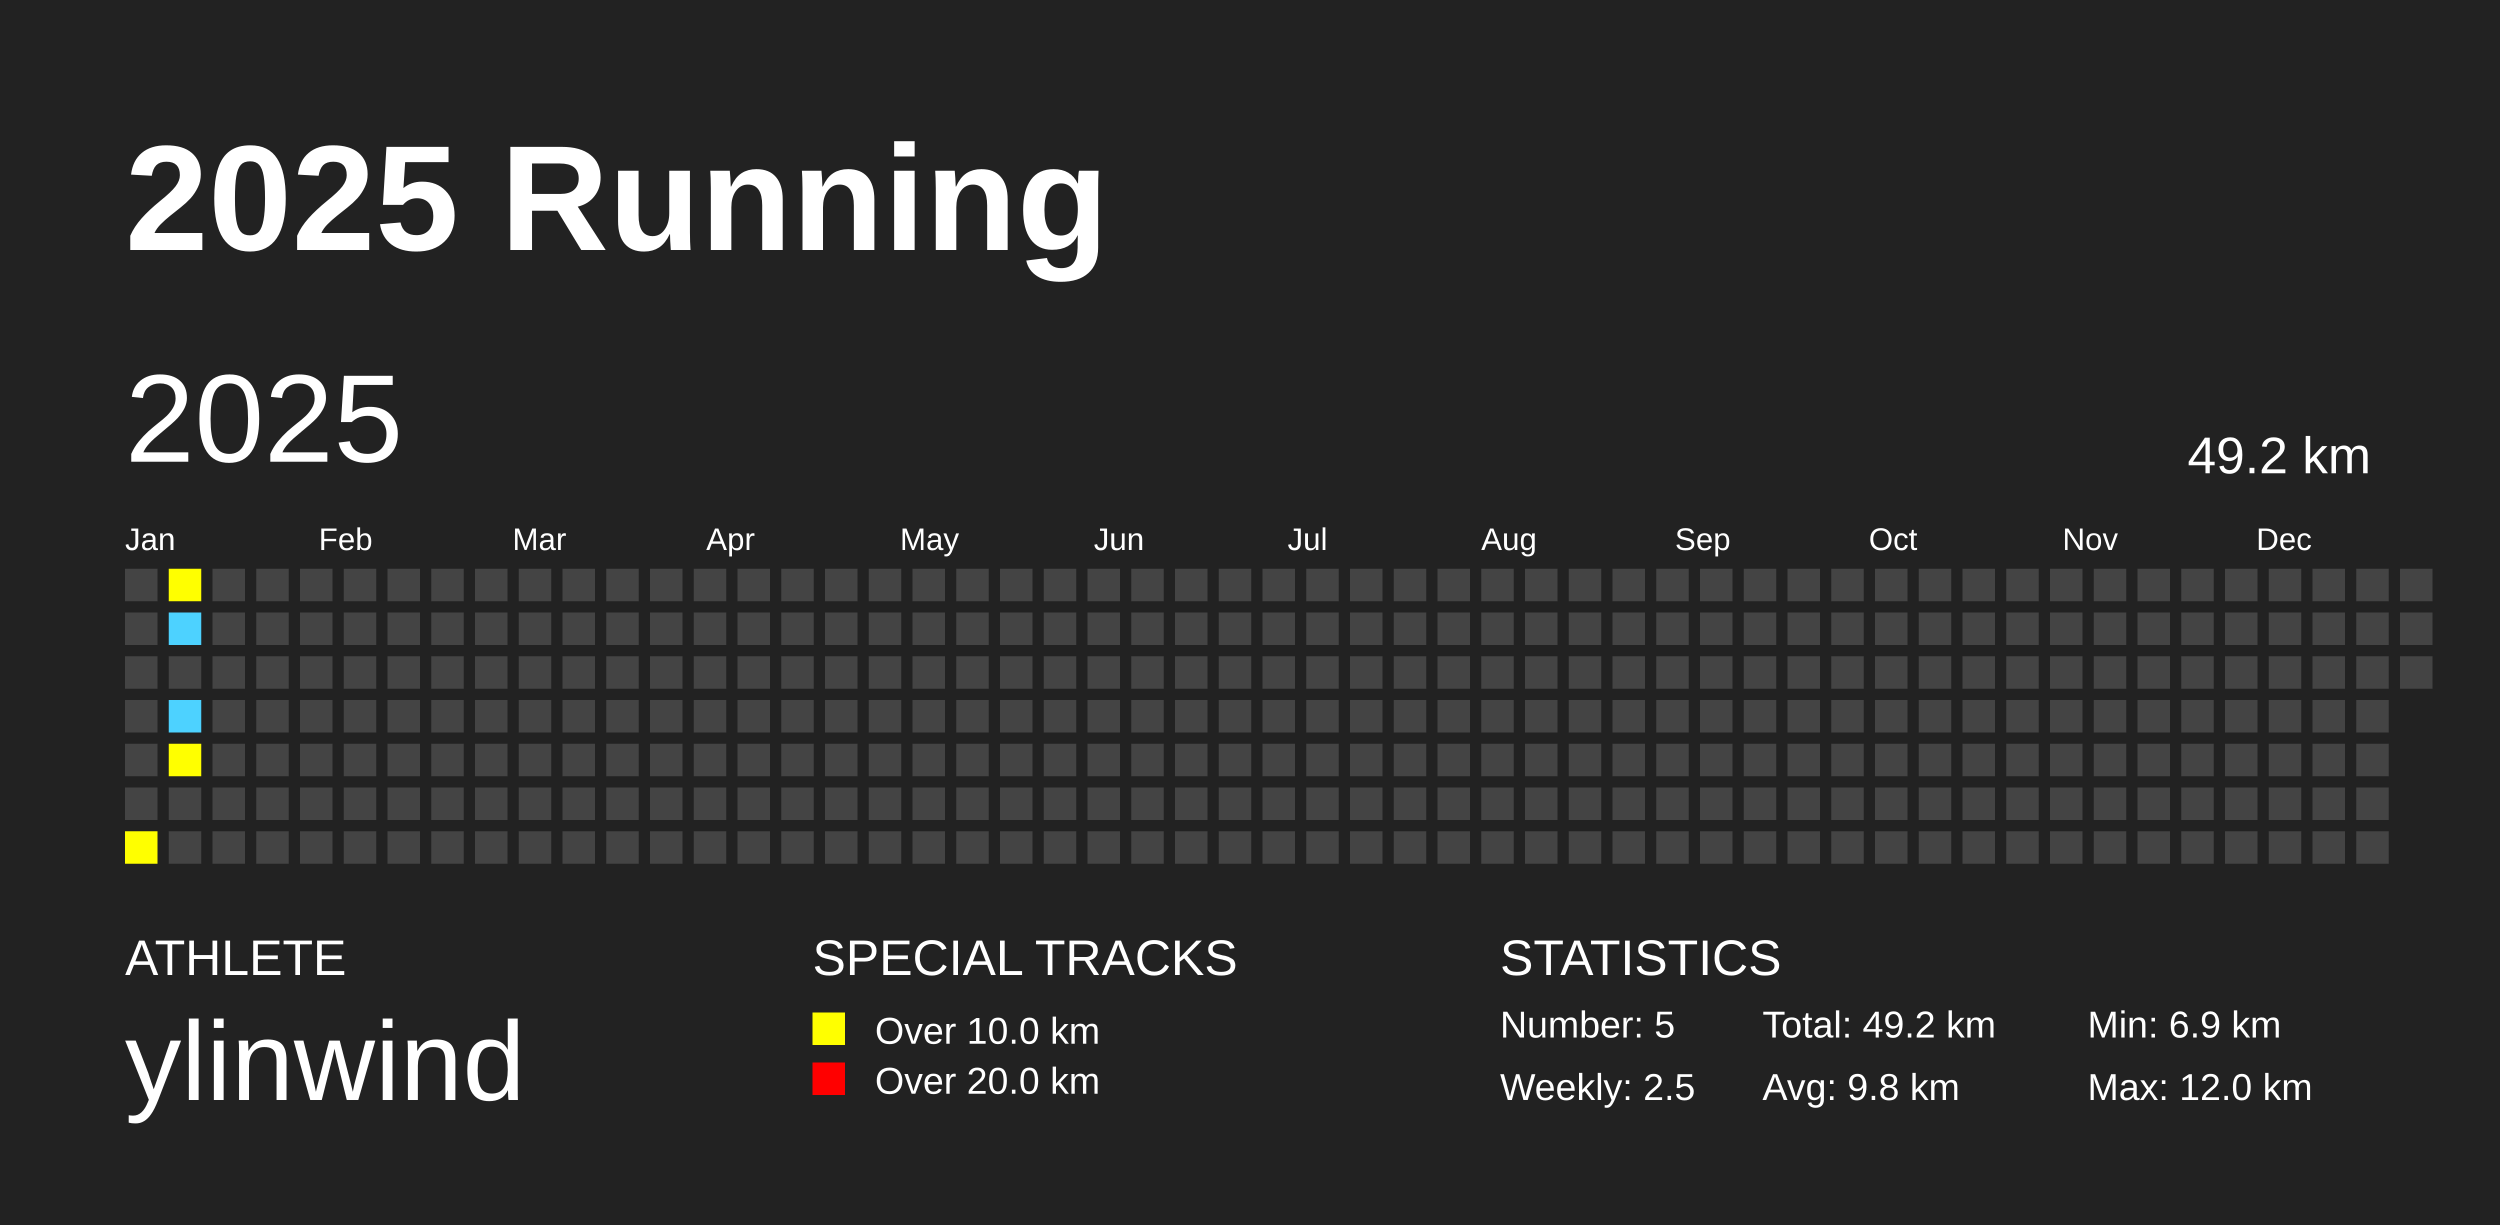
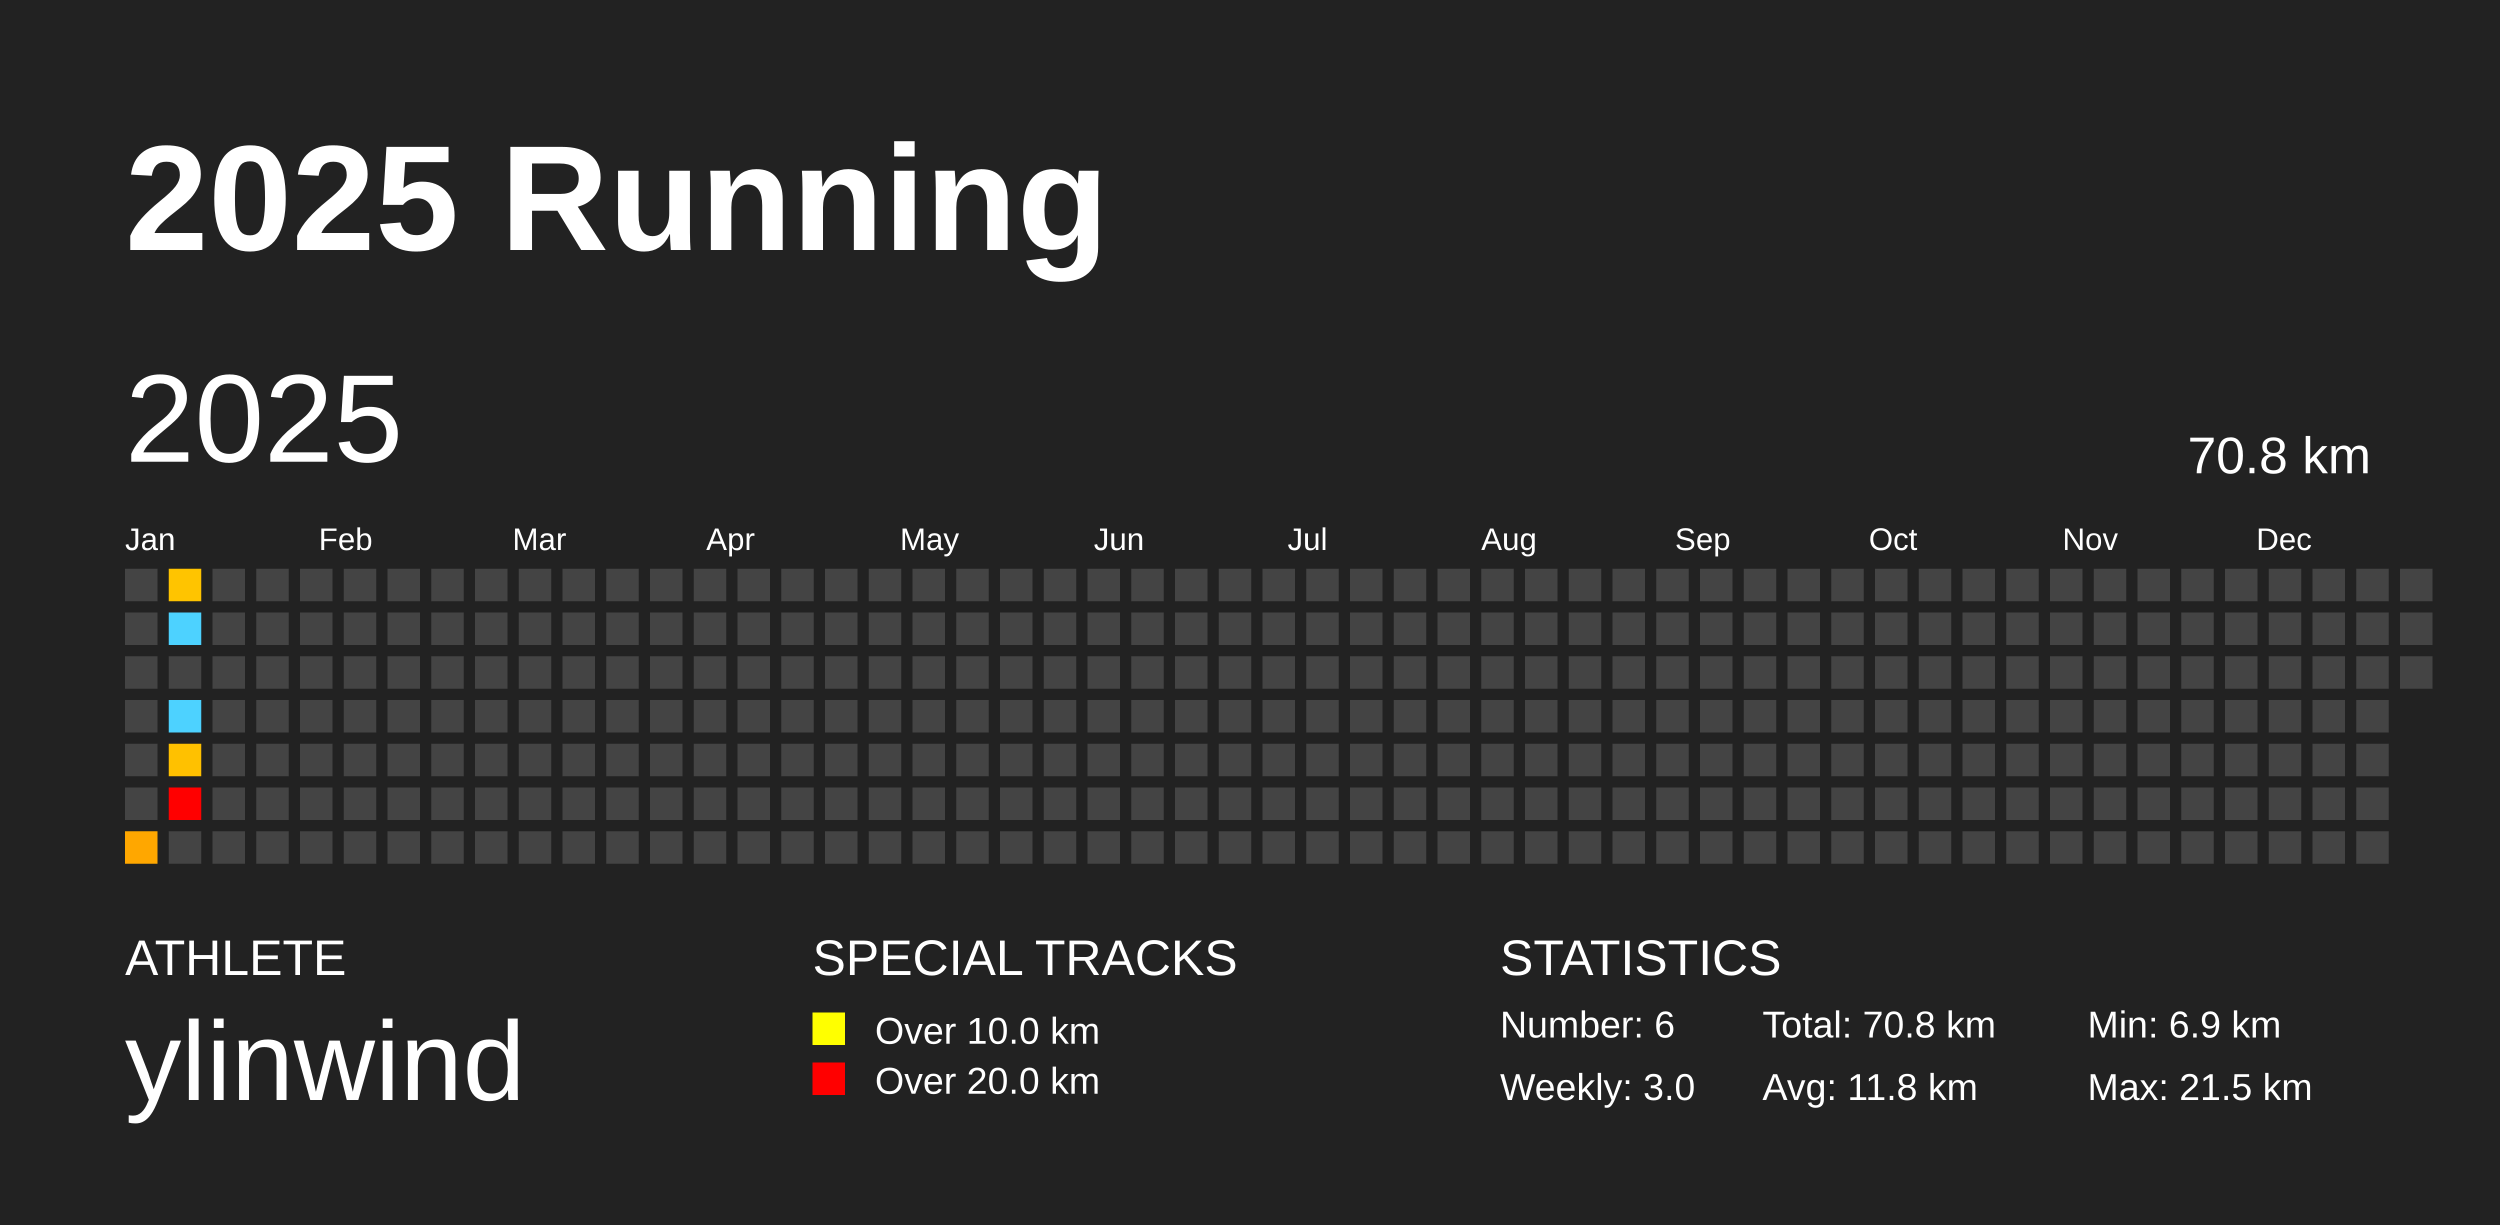
<svg xmlns="http://www.w3.org/2000/svg" baseProfile="full" height="98mm" version="1.1" viewBox="0,0,200,98" width="200mm">
  <defs />
  <rect fill="#222222" height="98" width="200" x="0" y="0" />
  <text fill="#FFFFFF" style="font-size:12px; font-family:Arial; font-weight:bold;" x="10" y="20">2025 Running</text>
  <text fill="#FFFFFF" style="font-size:4px; font-family:Arial" x="10" y="78">ATHLETE</text>
  <text fill="#FFFFFF" style="font-size:9px; font-family:Arial" x="10" y="88">ylinwind</text>
  <text fill="#FFFFFF" style="font-size:4px; font-family:Arial" x="65" y="78">SPECIAL TRACKS</text>
  <rect fill="yellow" height="2.6" width="2.6" x="65" y="81" />
  <text fill="#FFFFFF" style="font-size:3px; font-family:Arial" x="70" y="83.5">Over 10.0 km</text>
  <rect fill="red" height="2.6" width="2.6" x="65" y="85" />
  <text fill="#FFFFFF" style="font-size:3px; font-family:Arial" x="70" y="87.5">Over 20.0 km</text>
  <text fill="#FFFFFF" style="font-size:4px; font-family:Arial" x="120" y="78">STATISTICS</text>
-   <text fill="#FFFFFF" style="font-size:3px; font-family:Arial" x="120" y="83">Number: 5</text>
-   <text fill="#FFFFFF" style="font-size:3px; font-family:Arial" x="120" y="88">Weekly: 2.5</text>
-   <text fill="#FFFFFF" style="font-size:3px; font-family:Arial" x="141" y="83">Total: 49.2 km</text>
-   <text fill="#FFFFFF" style="font-size:3px; font-family:Arial" x="141" y="88">Avg: 9.8 km</text>
+   <text fill="#FFFFFF" style="font-size:3px; font-family:Arial" x="120" y="83">Number: 6</text>
+   <text fill="#FFFFFF" style="font-size:3px; font-family:Arial" x="120" y="88">Weekly: 3.0</text>
+   <text fill="#FFFFFF" style="font-size:3px; font-family:Arial" x="141" y="83">Total: 70.8 km</text>
+   <text fill="#FFFFFF" style="font-size:3px; font-family:Arial" x="141" y="88">Avg: 11.8 km</text>
  <text fill="#FFFFFF" style="font-size:3px; font-family:Arial" x="167" y="83">Min: 6.9 km</text>
-   <text fill="#FFFFFF" style="font-size:3px; font-family:Arial" x="167" y="88">Max: 12.0 km</text>
+   <text fill="#FFFFFF" style="font-size:3px; font-family:Arial" x="167" y="88">Max: 21.5 km</text>
  <text dominant-baseline="hanging" fill="#FFFFFF" style="font-size:10.0px; font-family:Arial;" x="10" y="30">2025</text>
-   <text dominant-baseline="hanging" fill="#FFFFFF" style="font-size:4.125px; font-family:Arial;" x="175" y="35">49.2 km</text>
+   <text dominant-baseline="hanging" fill="#FFFFFF" style="font-size:4.125px; font-family:Arial;" x="175" y="35">70.8 km</text>
  <text fill="#FFFFFF" style="font-size:2.5px; font-family:Arial" x="10.0" y="44">Jan</text>
  <text fill="#FFFFFF" style="font-size:2.5px; font-family:Arial" x="25.5" y="44">Feb</text>
  <text fill="#FFFFFF" style="font-size:2.5px; font-family:Arial" x="41.0" y="44">Mar</text>
  <text fill="#FFFFFF" style="font-size:2.5px; font-family:Arial" x="56.5" y="44">Apr</text>
  <text fill="#FFFFFF" style="font-size:2.5px; font-family:Arial" x="72.0" y="44">May</text>
  <text fill="#FFFFFF" style="font-size:2.5px; font-family:Arial" x="87.5" y="44">Jun</text>
  <text fill="#FFFFFF" style="font-size:2.5px; font-family:Arial" x="103.0" y="44">Jul</text>
  <text fill="#FFFFFF" style="font-size:2.5px; font-family:Arial" x="118.5" y="44">Aug</text>
  <text fill="#FFFFFF" style="font-size:2.5px; font-family:Arial" x="134.0" y="44">Sep</text>
  <text fill="#FFFFFF" style="font-size:2.5px; font-family:Arial" x="149.5" y="44">Oct</text>
  <text fill="#FFFFFF" style="font-size:2.5px; font-family:Arial" x="165.0" y="44">Nov</text>
  <text fill="#FFFFFF" style="font-size:2.5px; font-family:Arial" x="180.5" y="44">Dec</text>
  <rect fill="#444444" height="2.6" width="2.6" x="10.0" y="45.5" />
  <rect fill="#444444" height="2.6" width="2.6" x="10.0" y="49.0" />
  <rect fill="#444444" height="2.6" width="2.6" x="10.0" y="52.5" />
  <rect fill="#444444" height="2.6" width="2.6" x="10.0" y="56.0" />
  <rect fill="#444444" height="2.6" width="2.6" x="10.0" y="59.5" />
  <rect fill="#444444" height="2.6" width="2.6" x="10.0" y="63.0" />
-   <rect fill="yellow" height="2.6" width="2.6" x="10.0" y="66.5" />
-   <rect fill="yellow" height="2.6" width="2.6" x="13.5" y="45.5" />
-   <rect fill="#4DD2FF" height="2.6" width="2.6" x="13.5" y="49.0" />
+   <rect fill="#ffa700" height="2.6" width="2.6" x="10.0" y="66.5" />
+   <rect fill="#ffc400" height="2.6" width="2.6" x="13.5" y="45.5" />
+   <rect fill="#4dd2ff" height="2.6" width="2.6" x="13.5" y="49.0" />
  <rect fill="#444444" height="2.6" width="2.6" x="13.5" y="52.5" />
-   <rect fill="#4DD2FF" height="2.6" width="2.6" x="13.5" y="56.0" />
-   <rect fill="yellow" height="2.6" width="2.6" x="13.5" y="59.5" />
-   <rect fill="#444444" height="2.6" width="2.6" x="13.5" y="63.0" />
+   <rect fill="#4dd2ff" height="2.6" width="2.6" x="13.5" y="56.0" />
+   <rect fill="#ffc100" height="2.6" width="2.6" x="13.5" y="59.5" />
+   <rect fill="red" height="2.6" width="2.6" x="13.5" y="63.0" />
  <rect fill="#444444" height="2.6" width="2.6" x="13.5" y="66.5" />
  <rect fill="#444444" height="2.6" width="2.6" x="17.0" y="45.5" />
  <rect fill="#444444" height="2.6" width="2.6" x="17.0" y="49.0" />
  <rect fill="#444444" height="2.6" width="2.6" x="17.0" y="52.5" />
  <rect fill="#444444" height="2.6" width="2.6" x="17.0" y="56.0" />
  <rect fill="#444444" height="2.6" width="2.6" x="17.0" y="59.5" />
  <rect fill="#444444" height="2.6" width="2.6" x="17.0" y="63.0" />
  <rect fill="#444444" height="2.6" width="2.6" x="17.0" y="66.5" />
  <rect fill="#444444" height="2.6" width="2.6" x="20.5" y="45.5" />
  <rect fill="#444444" height="2.6" width="2.6" x="20.5" y="49.0" />
  <rect fill="#444444" height="2.6" width="2.6" x="20.5" y="52.5" />
  <rect fill="#444444" height="2.6" width="2.6" x="20.5" y="56.0" />
  <rect fill="#444444" height="2.6" width="2.6" x="20.5" y="59.5" />
  <rect fill="#444444" height="2.6" width="2.6" x="20.5" y="63.0" />
  <rect fill="#444444" height="2.6" width="2.6" x="20.5" y="66.5" />
  <rect fill="#444444" height="2.6" width="2.6" x="24.0" y="45.5" />
  <rect fill="#444444" height="2.6" width="2.6" x="24.0" y="49.0" />
  <rect fill="#444444" height="2.6" width="2.6" x="24.0" y="52.5" />
  <rect fill="#444444" height="2.6" width="2.6" x="24.0" y="56.0" />
  <rect fill="#444444" height="2.6" width="2.6" x="24.0" y="59.5" />
  <rect fill="#444444" height="2.6" width="2.6" x="24.0" y="63.0" />
  <rect fill="#444444" height="2.6" width="2.6" x="24.0" y="66.5" />
  <rect fill="#444444" height="2.6" width="2.6" x="27.5" y="45.5" />
  <rect fill="#444444" height="2.6" width="2.6" x="27.5" y="49.0" />
  <rect fill="#444444" height="2.6" width="2.6" x="27.5" y="52.5" />
  <rect fill="#444444" height="2.6" width="2.6" x="27.5" y="56.0" />
  <rect fill="#444444" height="2.6" width="2.6" x="27.5" y="59.5" />
  <rect fill="#444444" height="2.6" width="2.6" x="27.5" y="63.0" />
  <rect fill="#444444" height="2.6" width="2.6" x="27.5" y="66.5" />
  <rect fill="#444444" height="2.6" width="2.6" x="31.0" y="45.5" />
  <rect fill="#444444" height="2.6" width="2.6" x="31.0" y="49.0" />
  <rect fill="#444444" height="2.6" width="2.6" x="31.0" y="52.5" />
  <rect fill="#444444" height="2.6" width="2.6" x="31.0" y="56.0" />
  <rect fill="#444444" height="2.6" width="2.6" x="31.0" y="59.5" />
  <rect fill="#444444" height="2.6" width="2.6" x="31.0" y="63.0" />
  <rect fill="#444444" height="2.6" width="2.6" x="31.0" y="66.5" />
  <rect fill="#444444" height="2.6" width="2.6" x="34.5" y="45.5" />
  <rect fill="#444444" height="2.6" width="2.6" x="34.5" y="49.0" />
  <rect fill="#444444" height="2.6" width="2.6" x="34.5" y="52.5" />
  <rect fill="#444444" height="2.6" width="2.6" x="34.5" y="56.0" />
  <rect fill="#444444" height="2.6" width="2.6" x="34.5" y="59.5" />
  <rect fill="#444444" height="2.6" width="2.6" x="34.5" y="63.0" />
  <rect fill="#444444" height="2.6" width="2.6" x="34.5" y="66.5" />
  <rect fill="#444444" height="2.6" width="2.6" x="38.0" y="45.5" />
  <rect fill="#444444" height="2.6" width="2.6" x="38.0" y="49.0" />
  <rect fill="#444444" height="2.6" width="2.6" x="38.0" y="52.5" />
  <rect fill="#444444" height="2.6" width="2.6" x="38.0" y="56.0" />
  <rect fill="#444444" height="2.6" width="2.6" x="38.0" y="59.5" />
  <rect fill="#444444" height="2.6" width="2.6" x="38.0" y="63.0" />
  <rect fill="#444444" height="2.6" width="2.6" x="38.0" y="66.5" />
  <rect fill="#444444" height="2.6" width="2.6" x="41.5" y="45.5" />
  <rect fill="#444444" height="2.6" width="2.6" x="41.5" y="49.0" />
  <rect fill="#444444" height="2.6" width="2.6" x="41.5" y="52.5" />
  <rect fill="#444444" height="2.6" width="2.6" x="41.5" y="56.0" />
  <rect fill="#444444" height="2.6" width="2.6" x="41.5" y="59.5" />
  <rect fill="#444444" height="2.6" width="2.6" x="41.5" y="63.0" />
  <rect fill="#444444" height="2.6" width="2.6" x="41.5" y="66.5" />
  <rect fill="#444444" height="2.6" width="2.6" x="45.0" y="45.5" />
  <rect fill="#444444" height="2.6" width="2.6" x="45.0" y="49.0" />
  <rect fill="#444444" height="2.6" width="2.6" x="45.0" y="52.5" />
  <rect fill="#444444" height="2.6" width="2.6" x="45.0" y="56.0" />
  <rect fill="#444444" height="2.6" width="2.6" x="45.0" y="59.5" />
  <rect fill="#444444" height="2.6" width="2.6" x="45.0" y="63.0" />
  <rect fill="#444444" height="2.6" width="2.6" x="45.0" y="66.5" />
  <rect fill="#444444" height="2.6" width="2.6" x="48.5" y="45.5" />
  <rect fill="#444444" height="2.6" width="2.6" x="48.5" y="49.0" />
  <rect fill="#444444" height="2.6" width="2.6" x="48.5" y="52.5" />
  <rect fill="#444444" height="2.6" width="2.6" x="48.5" y="56.0" />
  <rect fill="#444444" height="2.6" width="2.6" x="48.5" y="59.5" />
  <rect fill="#444444" height="2.6" width="2.6" x="48.5" y="63.0" />
  <rect fill="#444444" height="2.6" width="2.6" x="48.5" y="66.5" />
  <rect fill="#444444" height="2.6" width="2.6" x="52.0" y="45.5" />
  <rect fill="#444444" height="2.6" width="2.6" x="52.0" y="49.0" />
  <rect fill="#444444" height="2.6" width="2.6" x="52.0" y="52.5" />
  <rect fill="#444444" height="2.6" width="2.6" x="52.0" y="56.0" />
  <rect fill="#444444" height="2.6" width="2.6" x="52.0" y="59.5" />
  <rect fill="#444444" height="2.6" width="2.6" x="52.0" y="63.0" />
  <rect fill="#444444" height="2.6" width="2.6" x="52.0" y="66.5" />
  <rect fill="#444444" height="2.6" width="2.6" x="55.5" y="45.5" />
  <rect fill="#444444" height="2.6" width="2.6" x="55.5" y="49.0" />
  <rect fill="#444444" height="2.6" width="2.6" x="55.5" y="52.5" />
  <rect fill="#444444" height="2.6" width="2.6" x="55.5" y="56.0" />
  <rect fill="#444444" height="2.6" width="2.6" x="55.5" y="59.5" />
  <rect fill="#444444" height="2.6" width="2.6" x="55.5" y="63.0" />
  <rect fill="#444444" height="2.6" width="2.6" x="55.5" y="66.5" />
  <rect fill="#444444" height="2.6" width="2.6" x="59.0" y="45.5" />
  <rect fill="#444444" height="2.6" width="2.6" x="59.0" y="49.0" />
  <rect fill="#444444" height="2.6" width="2.6" x="59.0" y="52.5" />
  <rect fill="#444444" height="2.6" width="2.6" x="59.0" y="56.0" />
  <rect fill="#444444" height="2.6" width="2.6" x="59.0" y="59.5" />
  <rect fill="#444444" height="2.6" width="2.6" x="59.0" y="63.0" />
  <rect fill="#444444" height="2.6" width="2.6" x="59.0" y="66.5" />
  <rect fill="#444444" height="2.6" width="2.6" x="62.5" y="45.5" />
  <rect fill="#444444" height="2.6" width="2.6" x="62.5" y="49.0" />
  <rect fill="#444444" height="2.6" width="2.6" x="62.5" y="52.5" />
  <rect fill="#444444" height="2.6" width="2.6" x="62.5" y="56.0" />
  <rect fill="#444444" height="2.6" width="2.6" x="62.5" y="59.5" />
  <rect fill="#444444" height="2.6" width="2.6" x="62.5" y="63.0" />
  <rect fill="#444444" height="2.6" width="2.6" x="62.5" y="66.5" />
  <rect fill="#444444" height="2.6" width="2.6" x="66.0" y="45.5" />
  <rect fill="#444444" height="2.6" width="2.6" x="66.0" y="49.0" />
  <rect fill="#444444" height="2.6" width="2.6" x="66.0" y="52.5" />
  <rect fill="#444444" height="2.6" width="2.6" x="66.0" y="56.0" />
  <rect fill="#444444" height="2.6" width="2.6" x="66.0" y="59.5" />
  <rect fill="#444444" height="2.6" width="2.6" x="66.0" y="63.0" />
  <rect fill="#444444" height="2.6" width="2.6" x="66.0" y="66.5" />
  <rect fill="#444444" height="2.6" width="2.6" x="69.5" y="45.5" />
  <rect fill="#444444" height="2.6" width="2.6" x="69.5" y="49.0" />
  <rect fill="#444444" height="2.6" width="2.6" x="69.5" y="52.5" />
  <rect fill="#444444" height="2.6" width="2.6" x="69.5" y="56.0" />
  <rect fill="#444444" height="2.6" width="2.6" x="69.5" y="59.5" />
  <rect fill="#444444" height="2.6" width="2.6" x="69.5" y="63.0" />
  <rect fill="#444444" height="2.6" width="2.6" x="69.5" y="66.5" />
  <rect fill="#444444" height="2.6" width="2.6" x="73.0" y="45.5" />
  <rect fill="#444444" height="2.6" width="2.6" x="73.0" y="49.0" />
  <rect fill="#444444" height="2.6" width="2.6" x="73.0" y="52.5" />
  <rect fill="#444444" height="2.6" width="2.6" x="73.0" y="56.0" />
  <rect fill="#444444" height="2.6" width="2.6" x="73.0" y="59.5" />
  <rect fill="#444444" height="2.6" width="2.6" x="73.0" y="63.0" />
  <rect fill="#444444" height="2.6" width="2.6" x="73.0" y="66.5" />
  <rect fill="#444444" height="2.6" width="2.6" x="76.5" y="45.5" />
  <rect fill="#444444" height="2.6" width="2.6" x="76.5" y="49.0" />
  <rect fill="#444444" height="2.6" width="2.6" x="76.5" y="52.5" />
  <rect fill="#444444" height="2.6" width="2.6" x="76.5" y="56.0" />
  <rect fill="#444444" height="2.6" width="2.6" x="76.5" y="59.5" />
  <rect fill="#444444" height="2.6" width="2.6" x="76.5" y="63.0" />
  <rect fill="#444444" height="2.6" width="2.6" x="76.5" y="66.5" />
  <rect fill="#444444" height="2.6" width="2.6" x="80.0" y="45.5" />
  <rect fill="#444444" height="2.6" width="2.6" x="80.0" y="49.0" />
  <rect fill="#444444" height="2.6" width="2.6" x="80.0" y="52.5" />
  <rect fill="#444444" height="2.6" width="2.6" x="80.0" y="56.0" />
  <rect fill="#444444" height="2.6" width="2.6" x="80.0" y="59.5" />
  <rect fill="#444444" height="2.6" width="2.6" x="80.0" y="63.0" />
  <rect fill="#444444" height="2.6" width="2.6" x="80.0" y="66.5" />
  <rect fill="#444444" height="2.6" width="2.6" x="83.5" y="45.5" />
  <rect fill="#444444" height="2.6" width="2.6" x="83.5" y="49.0" />
  <rect fill="#444444" height="2.6" width="2.6" x="83.5" y="52.5" />
  <rect fill="#444444" height="2.6" width="2.6" x="83.5" y="56.0" />
  <rect fill="#444444" height="2.6" width="2.6" x="83.5" y="59.5" />
  <rect fill="#444444" height="2.6" width="2.6" x="83.5" y="63.0" />
  <rect fill="#444444" height="2.6" width="2.6" x="83.5" y="66.5" />
  <rect fill="#444444" height="2.6" width="2.6" x="87.0" y="45.5" />
  <rect fill="#444444" height="2.6" width="2.6" x="87.0" y="49.0" />
  <rect fill="#444444" height="2.6" width="2.6" x="87.0" y="52.5" />
  <rect fill="#444444" height="2.6" width="2.6" x="87.0" y="56.0" />
  <rect fill="#444444" height="2.6" width="2.6" x="87.0" y="59.5" />
  <rect fill="#444444" height="2.6" width="2.6" x="87.0" y="63.0" />
  <rect fill="#444444" height="2.6" width="2.6" x="87.0" y="66.5" />
  <rect fill="#444444" height="2.6" width="2.6" x="90.5" y="45.5" />
  <rect fill="#444444" height="2.6" width="2.6" x="90.5" y="49.0" />
  <rect fill="#444444" height="2.6" width="2.6" x="90.5" y="52.5" />
  <rect fill="#444444" height="2.6" width="2.6" x="90.5" y="56.0" />
  <rect fill="#444444" height="2.6" width="2.6" x="90.5" y="59.5" />
  <rect fill="#444444" height="2.6" width="2.6" x="90.5" y="63.0" />
  <rect fill="#444444" height="2.6" width="2.6" x="90.5" y="66.5" />
  <rect fill="#444444" height="2.6" width="2.6" x="94.0" y="45.5" />
  <rect fill="#444444" height="2.6" width="2.6" x="94.0" y="49.0" />
  <rect fill="#444444" height="2.6" width="2.6" x="94.0" y="52.5" />
  <rect fill="#444444" height="2.6" width="2.6" x="94.0" y="56.0" />
  <rect fill="#444444" height="2.6" width="2.6" x="94.0" y="59.5" />
  <rect fill="#444444" height="2.6" width="2.6" x="94.0" y="63.0" />
  <rect fill="#444444" height="2.6" width="2.6" x="94.0" y="66.5" />
  <rect fill="#444444" height="2.6" width="2.6" x="97.5" y="45.5" />
  <rect fill="#444444" height="2.6" width="2.6" x="97.5" y="49.0" />
  <rect fill="#444444" height="2.6" width="2.6" x="97.5" y="52.5" />
  <rect fill="#444444" height="2.6" width="2.6" x="97.5" y="56.0" />
  <rect fill="#444444" height="2.6" width="2.6" x="97.5" y="59.5" />
  <rect fill="#444444" height="2.6" width="2.6" x="97.5" y="63.0" />
  <rect fill="#444444" height="2.6" width="2.6" x="97.5" y="66.5" />
  <rect fill="#444444" height="2.6" width="2.6" x="101.0" y="45.5" />
  <rect fill="#444444" height="2.6" width="2.6" x="101.0" y="49.0" />
  <rect fill="#444444" height="2.6" width="2.6" x="101.0" y="52.5" />
  <rect fill="#444444" height="2.6" width="2.6" x="101.0" y="56.0" />
  <rect fill="#444444" height="2.6" width="2.6" x="101.0" y="59.5" />
  <rect fill="#444444" height="2.6" width="2.6" x="101.0" y="63.0" />
  <rect fill="#444444" height="2.6" width="2.6" x="101.0" y="66.5" />
  <rect fill="#444444" height="2.6" width="2.6" x="104.5" y="45.5" />
  <rect fill="#444444" height="2.6" width="2.6" x="104.5" y="49.0" />
  <rect fill="#444444" height="2.6" width="2.6" x="104.5" y="52.5" />
  <rect fill="#444444" height="2.6" width="2.6" x="104.5" y="56.0" />
  <rect fill="#444444" height="2.6" width="2.6" x="104.5" y="59.5" />
  <rect fill="#444444" height="2.6" width="2.6" x="104.5" y="63.0" />
  <rect fill="#444444" height="2.6" width="2.6" x="104.5" y="66.5" />
  <rect fill="#444444" height="2.6" width="2.6" x="108.0" y="45.5" />
  <rect fill="#444444" height="2.6" width="2.6" x="108.0" y="49.0" />
  <rect fill="#444444" height="2.6" width="2.6" x="108.0" y="52.5" />
  <rect fill="#444444" height="2.6" width="2.6" x="108.0" y="56.0" />
  <rect fill="#444444" height="2.6" width="2.6" x="108.0" y="59.5" />
  <rect fill="#444444" height="2.6" width="2.6" x="108.0" y="63.0" />
  <rect fill="#444444" height="2.6" width="2.6" x="108.0" y="66.5" />
  <rect fill="#444444" height="2.6" width="2.6" x="111.5" y="45.5" />
  <rect fill="#444444" height="2.6" width="2.6" x="111.5" y="49.0" />
  <rect fill="#444444" height="2.6" width="2.6" x="111.5" y="52.5" />
  <rect fill="#444444" height="2.6" width="2.6" x="111.5" y="56.0" />
  <rect fill="#444444" height="2.6" width="2.6" x="111.5" y="59.5" />
  <rect fill="#444444" height="2.6" width="2.6" x="111.5" y="63.0" />
  <rect fill="#444444" height="2.6" width="2.6" x="111.5" y="66.5" />
  <rect fill="#444444" height="2.6" width="2.6" x="115.0" y="45.5" />
  <rect fill="#444444" height="2.6" width="2.6" x="115.0" y="49.0" />
  <rect fill="#444444" height="2.6" width="2.6" x="115.0" y="52.5" />
  <rect fill="#444444" height="2.6" width="2.6" x="115.0" y="56.0" />
  <rect fill="#444444" height="2.6" width="2.6" x="115.0" y="59.5" />
  <rect fill="#444444" height="2.6" width="2.6" x="115.0" y="63.0" />
  <rect fill="#444444" height="2.6" width="2.6" x="115.0" y="66.5" />
  <rect fill="#444444" height="2.6" width="2.6" x="118.5" y="45.5" />
  <rect fill="#444444" height="2.6" width="2.6" x="118.5" y="49.0" />
  <rect fill="#444444" height="2.6" width="2.6" x="118.5" y="52.5" />
  <rect fill="#444444" height="2.6" width="2.6" x="118.5" y="56.0" />
  <rect fill="#444444" height="2.6" width="2.6" x="118.5" y="59.5" />
  <rect fill="#444444" height="2.6" width="2.6" x="118.5" y="63.0" />
  <rect fill="#444444" height="2.6" width="2.6" x="118.5" y="66.5" />
  <rect fill="#444444" height="2.6" width="2.6" x="122.0" y="45.5" />
  <rect fill="#444444" height="2.6" width="2.6" x="122.0" y="49.0" />
  <rect fill="#444444" height="2.6" width="2.6" x="122.0" y="52.5" />
  <rect fill="#444444" height="2.6" width="2.6" x="122.0" y="56.0" />
  <rect fill="#444444" height="2.6" width="2.6" x="122.0" y="59.5" />
  <rect fill="#444444" height="2.6" width="2.6" x="122.0" y="63.0" />
  <rect fill="#444444" height="2.6" width="2.6" x="122.0" y="66.5" />
  <rect fill="#444444" height="2.6" width="2.6" x="125.5" y="45.5" />
  <rect fill="#444444" height="2.6" width="2.6" x="125.5" y="49.0" />
  <rect fill="#444444" height="2.6" width="2.6" x="125.5" y="52.5" />
  <rect fill="#444444" height="2.6" width="2.6" x="125.5" y="56.0" />
  <rect fill="#444444" height="2.6" width="2.6" x="125.5" y="59.5" />
  <rect fill="#444444" height="2.6" width="2.6" x="125.5" y="63.0" />
  <rect fill="#444444" height="2.6" width="2.6" x="125.5" y="66.5" />
  <rect fill="#444444" height="2.6" width="2.6" x="129.0" y="45.5" />
  <rect fill="#444444" height="2.6" width="2.6" x="129.0" y="49.0" />
  <rect fill="#444444" height="2.6" width="2.6" x="129.0" y="52.5" />
  <rect fill="#444444" height="2.6" width="2.6" x="129.0" y="56.0" />
  <rect fill="#444444" height="2.6" width="2.6" x="129.0" y="59.5" />
  <rect fill="#444444" height="2.6" width="2.6" x="129.0" y="63.0" />
  <rect fill="#444444" height="2.6" width="2.6" x="129.0" y="66.5" />
  <rect fill="#444444" height="2.6" width="2.6" x="132.5" y="45.5" />
  <rect fill="#444444" height="2.6" width="2.6" x="132.5" y="49.0" />
  <rect fill="#444444" height="2.6" width="2.6" x="132.5" y="52.5" />
  <rect fill="#444444" height="2.6" width="2.6" x="132.5" y="56.0" />
  <rect fill="#444444" height="2.6" width="2.6" x="132.5" y="59.5" />
  <rect fill="#444444" height="2.6" width="2.6" x="132.5" y="63.0" />
  <rect fill="#444444" height="2.6" width="2.6" x="132.5" y="66.5" />
  <rect fill="#444444" height="2.6" width="2.6" x="136.0" y="45.5" />
  <rect fill="#444444" height="2.6" width="2.6" x="136.0" y="49.0" />
  <rect fill="#444444" height="2.6" width="2.6" x="136.0" y="52.5" />
  <rect fill="#444444" height="2.6" width="2.6" x="136.0" y="56.0" />
  <rect fill="#444444" height="2.6" width="2.6" x="136.0" y="59.5" />
  <rect fill="#444444" height="2.6" width="2.6" x="136.0" y="63.0" />
  <rect fill="#444444" height="2.6" width="2.6" x="136.0" y="66.5" />
  <rect fill="#444444" height="2.6" width="2.6" x="139.5" y="45.5" />
  <rect fill="#444444" height="2.6" width="2.6" x="139.5" y="49.0" />
  <rect fill="#444444" height="2.6" width="2.6" x="139.5" y="52.5" />
  <rect fill="#444444" height="2.6" width="2.6" x="139.5" y="56.0" />
  <rect fill="#444444" height="2.6" width="2.6" x="139.5" y="59.5" />
  <rect fill="#444444" height="2.6" width="2.6" x="139.5" y="63.0" />
  <rect fill="#444444" height="2.6" width="2.6" x="139.5" y="66.5" />
  <rect fill="#444444" height="2.6" width="2.6" x="143.0" y="45.5" />
  <rect fill="#444444" height="2.6" width="2.6" x="143.0" y="49.0" />
  <rect fill="#444444" height="2.6" width="2.6" x="143.0" y="52.5" />
  <rect fill="#444444" height="2.6" width="2.6" x="143.0" y="56.0" />
  <rect fill="#444444" height="2.6" width="2.6" x="143.0" y="59.5" />
  <rect fill="#444444" height="2.6" width="2.6" x="143.0" y="63.0" />
  <rect fill="#444444" height="2.6" width="2.6" x="143.0" y="66.5" />
  <rect fill="#444444" height="2.6" width="2.6" x="146.5" y="45.5" />
  <rect fill="#444444" height="2.6" width="2.6" x="146.5" y="49.0" />
  <rect fill="#444444" height="2.6" width="2.6" x="146.5" y="52.5" />
  <rect fill="#444444" height="2.6" width="2.6" x="146.5" y="56.0" />
  <rect fill="#444444" height="2.6" width="2.6" x="146.5" y="59.5" />
  <rect fill="#444444" height="2.6" width="2.6" x="146.5" y="63.0" />
  <rect fill="#444444" height="2.6" width="2.6" x="146.5" y="66.5" />
  <rect fill="#444444" height="2.6" width="2.6" x="150.0" y="45.5" />
  <rect fill="#444444" height="2.6" width="2.6" x="150.0" y="49.0" />
  <rect fill="#444444" height="2.6" width="2.6" x="150.0" y="52.5" />
  <rect fill="#444444" height="2.6" width="2.6" x="150.0" y="56.0" />
  <rect fill="#444444" height="2.6" width="2.6" x="150.0" y="59.5" />
  <rect fill="#444444" height="2.6" width="2.6" x="150.0" y="63.0" />
  <rect fill="#444444" height="2.6" width="2.6" x="150.0" y="66.5" />
  <rect fill="#444444" height="2.6" width="2.6" x="153.5" y="45.5" />
  <rect fill="#444444" height="2.6" width="2.6" x="153.5" y="49.0" />
  <rect fill="#444444" height="2.6" width="2.6" x="153.5" y="52.5" />
  <rect fill="#444444" height="2.6" width="2.6" x="153.5" y="56.0" />
  <rect fill="#444444" height="2.6" width="2.6" x="153.5" y="59.5" />
  <rect fill="#444444" height="2.6" width="2.6" x="153.5" y="63.0" />
  <rect fill="#444444" height="2.6" width="2.6" x="153.5" y="66.5" />
  <rect fill="#444444" height="2.6" width="2.6" x="157.0" y="45.5" />
  <rect fill="#444444" height="2.6" width="2.6" x="157.0" y="49.0" />
  <rect fill="#444444" height="2.6" width="2.6" x="157.0" y="52.5" />
  <rect fill="#444444" height="2.6" width="2.6" x="157.0" y="56.0" />
  <rect fill="#444444" height="2.6" width="2.6" x="157.0" y="59.5" />
  <rect fill="#444444" height="2.6" width="2.6" x="157.0" y="63.0" />
  <rect fill="#444444" height="2.6" width="2.6" x="157.0" y="66.5" />
  <rect fill="#444444" height="2.6" width="2.6" x="160.5" y="45.5" />
  <rect fill="#444444" height="2.6" width="2.6" x="160.5" y="49.0" />
  <rect fill="#444444" height="2.6" width="2.6" x="160.5" y="52.5" />
  <rect fill="#444444" height="2.6" width="2.6" x="160.5" y="56.0" />
  <rect fill="#444444" height="2.6" width="2.6" x="160.5" y="59.5" />
  <rect fill="#444444" height="2.6" width="2.6" x="160.5" y="63.0" />
  <rect fill="#444444" height="2.6" width="2.6" x="160.5" y="66.5" />
  <rect fill="#444444" height="2.6" width="2.6" x="164.0" y="45.5" />
  <rect fill="#444444" height="2.6" width="2.6" x="164.0" y="49.0" />
  <rect fill="#444444" height="2.6" width="2.6" x="164.0" y="52.5" />
  <rect fill="#444444" height="2.6" width="2.6" x="164.0" y="56.0" />
  <rect fill="#444444" height="2.6" width="2.6" x="164.0" y="59.5" />
  <rect fill="#444444" height="2.6" width="2.6" x="164.0" y="63.0" />
  <rect fill="#444444" height="2.6" width="2.6" x="164.0" y="66.5" />
  <rect fill="#444444" height="2.6" width="2.6" x="167.5" y="45.5" />
  <rect fill="#444444" height="2.6" width="2.6" x="167.5" y="49.0" />
  <rect fill="#444444" height="2.6" width="2.6" x="167.5" y="52.5" />
  <rect fill="#444444" height="2.6" width="2.6" x="167.5" y="56.0" />
  <rect fill="#444444" height="2.6" width="2.6" x="167.5" y="59.5" />
  <rect fill="#444444" height="2.6" width="2.6" x="167.5" y="63.0" />
  <rect fill="#444444" height="2.6" width="2.6" x="167.5" y="66.5" />
  <rect fill="#444444" height="2.6" width="2.6" x="171.0" y="45.5" />
  <rect fill="#444444" height="2.6" width="2.6" x="171.0" y="49.0" />
  <rect fill="#444444" height="2.6" width="2.6" x="171.0" y="52.5" />
  <rect fill="#444444" height="2.6" width="2.6" x="171.0" y="56.0" />
  <rect fill="#444444" height="2.6" width="2.6" x="171.0" y="59.5" />
  <rect fill="#444444" height="2.6" width="2.6" x="171.0" y="63.0" />
  <rect fill="#444444" height="2.6" width="2.6" x="171.0" y="66.5" />
  <rect fill="#444444" height="2.6" width="2.6" x="174.5" y="45.5" />
  <rect fill="#444444" height="2.6" width="2.6" x="174.5" y="49.0" />
  <rect fill="#444444" height="2.6" width="2.6" x="174.5" y="52.5" />
  <rect fill="#444444" height="2.6" width="2.6" x="174.5" y="56.0" />
  <rect fill="#444444" height="2.6" width="2.6" x="174.5" y="59.5" />
  <rect fill="#444444" height="2.6" width="2.6" x="174.5" y="63.0" />
  <rect fill="#444444" height="2.6" width="2.6" x="174.5" y="66.5" />
  <rect fill="#444444" height="2.6" width="2.6" x="178.0" y="45.5" />
  <rect fill="#444444" height="2.6" width="2.6" x="178.0" y="49.0" />
  <rect fill="#444444" height="2.6" width="2.6" x="178.0" y="52.5" />
  <rect fill="#444444" height="2.6" width="2.6" x="178.0" y="56.0" />
  <rect fill="#444444" height="2.6" width="2.6" x="178.0" y="59.5" />
  <rect fill="#444444" height="2.6" width="2.6" x="178.0" y="63.0" />
  <rect fill="#444444" height="2.6" width="2.6" x="178.0" y="66.5" />
  <rect fill="#444444" height="2.6" width="2.6" x="181.5" y="45.5" />
  <rect fill="#444444" height="2.6" width="2.6" x="181.5" y="49.0" />
  <rect fill="#444444" height="2.6" width="2.6" x="181.5" y="52.5" />
  <rect fill="#444444" height="2.6" width="2.6" x="181.5" y="56.0" />
  <rect fill="#444444" height="2.6" width="2.6" x="181.5" y="59.5" />
  <rect fill="#444444" height="2.6" width="2.6" x="181.5" y="63.0" />
  <rect fill="#444444" height="2.6" width="2.6" x="181.5" y="66.5" />
  <rect fill="#444444" height="2.6" width="2.6" x="185.0" y="45.5" />
  <rect fill="#444444" height="2.6" width="2.6" x="185.0" y="49.0" />
  <rect fill="#444444" height="2.6" width="2.6" x="185.0" y="52.5" />
  <rect fill="#444444" height="2.6" width="2.6" x="185.0" y="56.0" />
  <rect fill="#444444" height="2.6" width="2.6" x="185.0" y="59.5" />
  <rect fill="#444444" height="2.6" width="2.6" x="185.0" y="63.0" />
  <rect fill="#444444" height="2.6" width="2.6" x="185.0" y="66.5" />
  <rect fill="#444444" height="2.6" width="2.6" x="188.5" y="45.5" />
  <rect fill="#444444" height="2.6" width="2.6" x="188.5" y="49.0" />
  <rect fill="#444444" height="2.6" width="2.6" x="188.5" y="52.5" />
  <rect fill="#444444" height="2.6" width="2.6" x="188.5" y="56.0" />
  <rect fill="#444444" height="2.6" width="2.6" x="188.5" y="59.5" />
  <rect fill="#444444" height="2.6" width="2.6" x="188.5" y="63.0" />
  <rect fill="#444444" height="2.6" width="2.6" x="188.5" y="66.5" />
  <rect fill="#444444" height="2.6" width="2.6" x="192.0" y="45.5" />
  <rect fill="#444444" height="2.6" width="2.6" x="192.0" y="49.0" />
  <rect fill="#444444" height="2.6" width="2.6" x="192.0" y="52.5" />
</svg>
